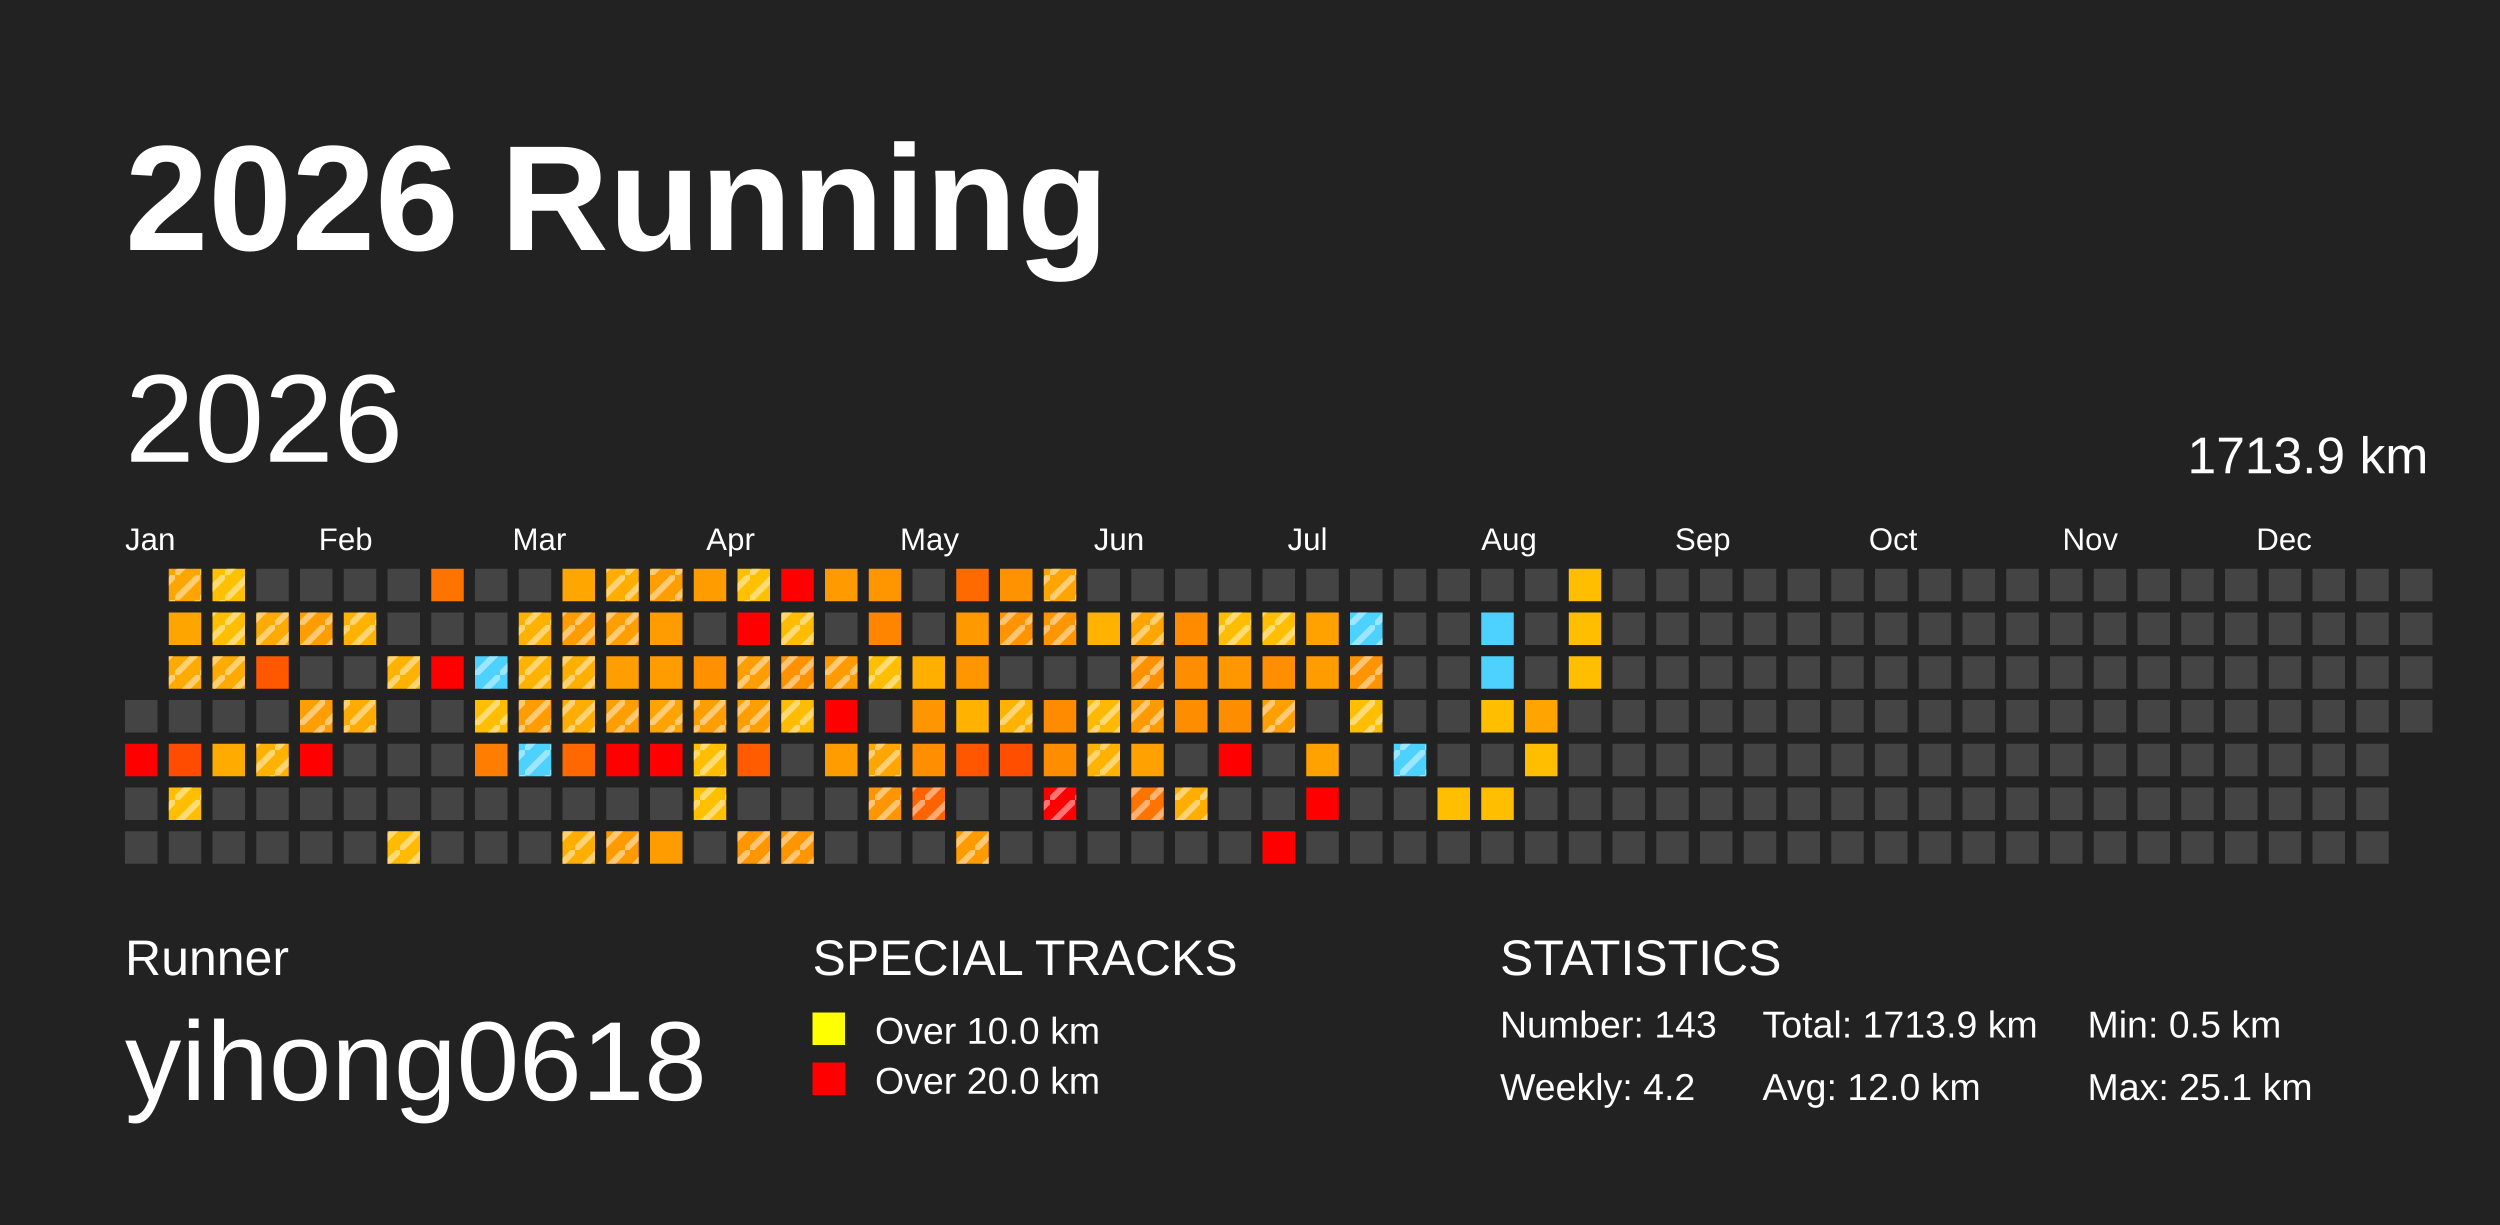
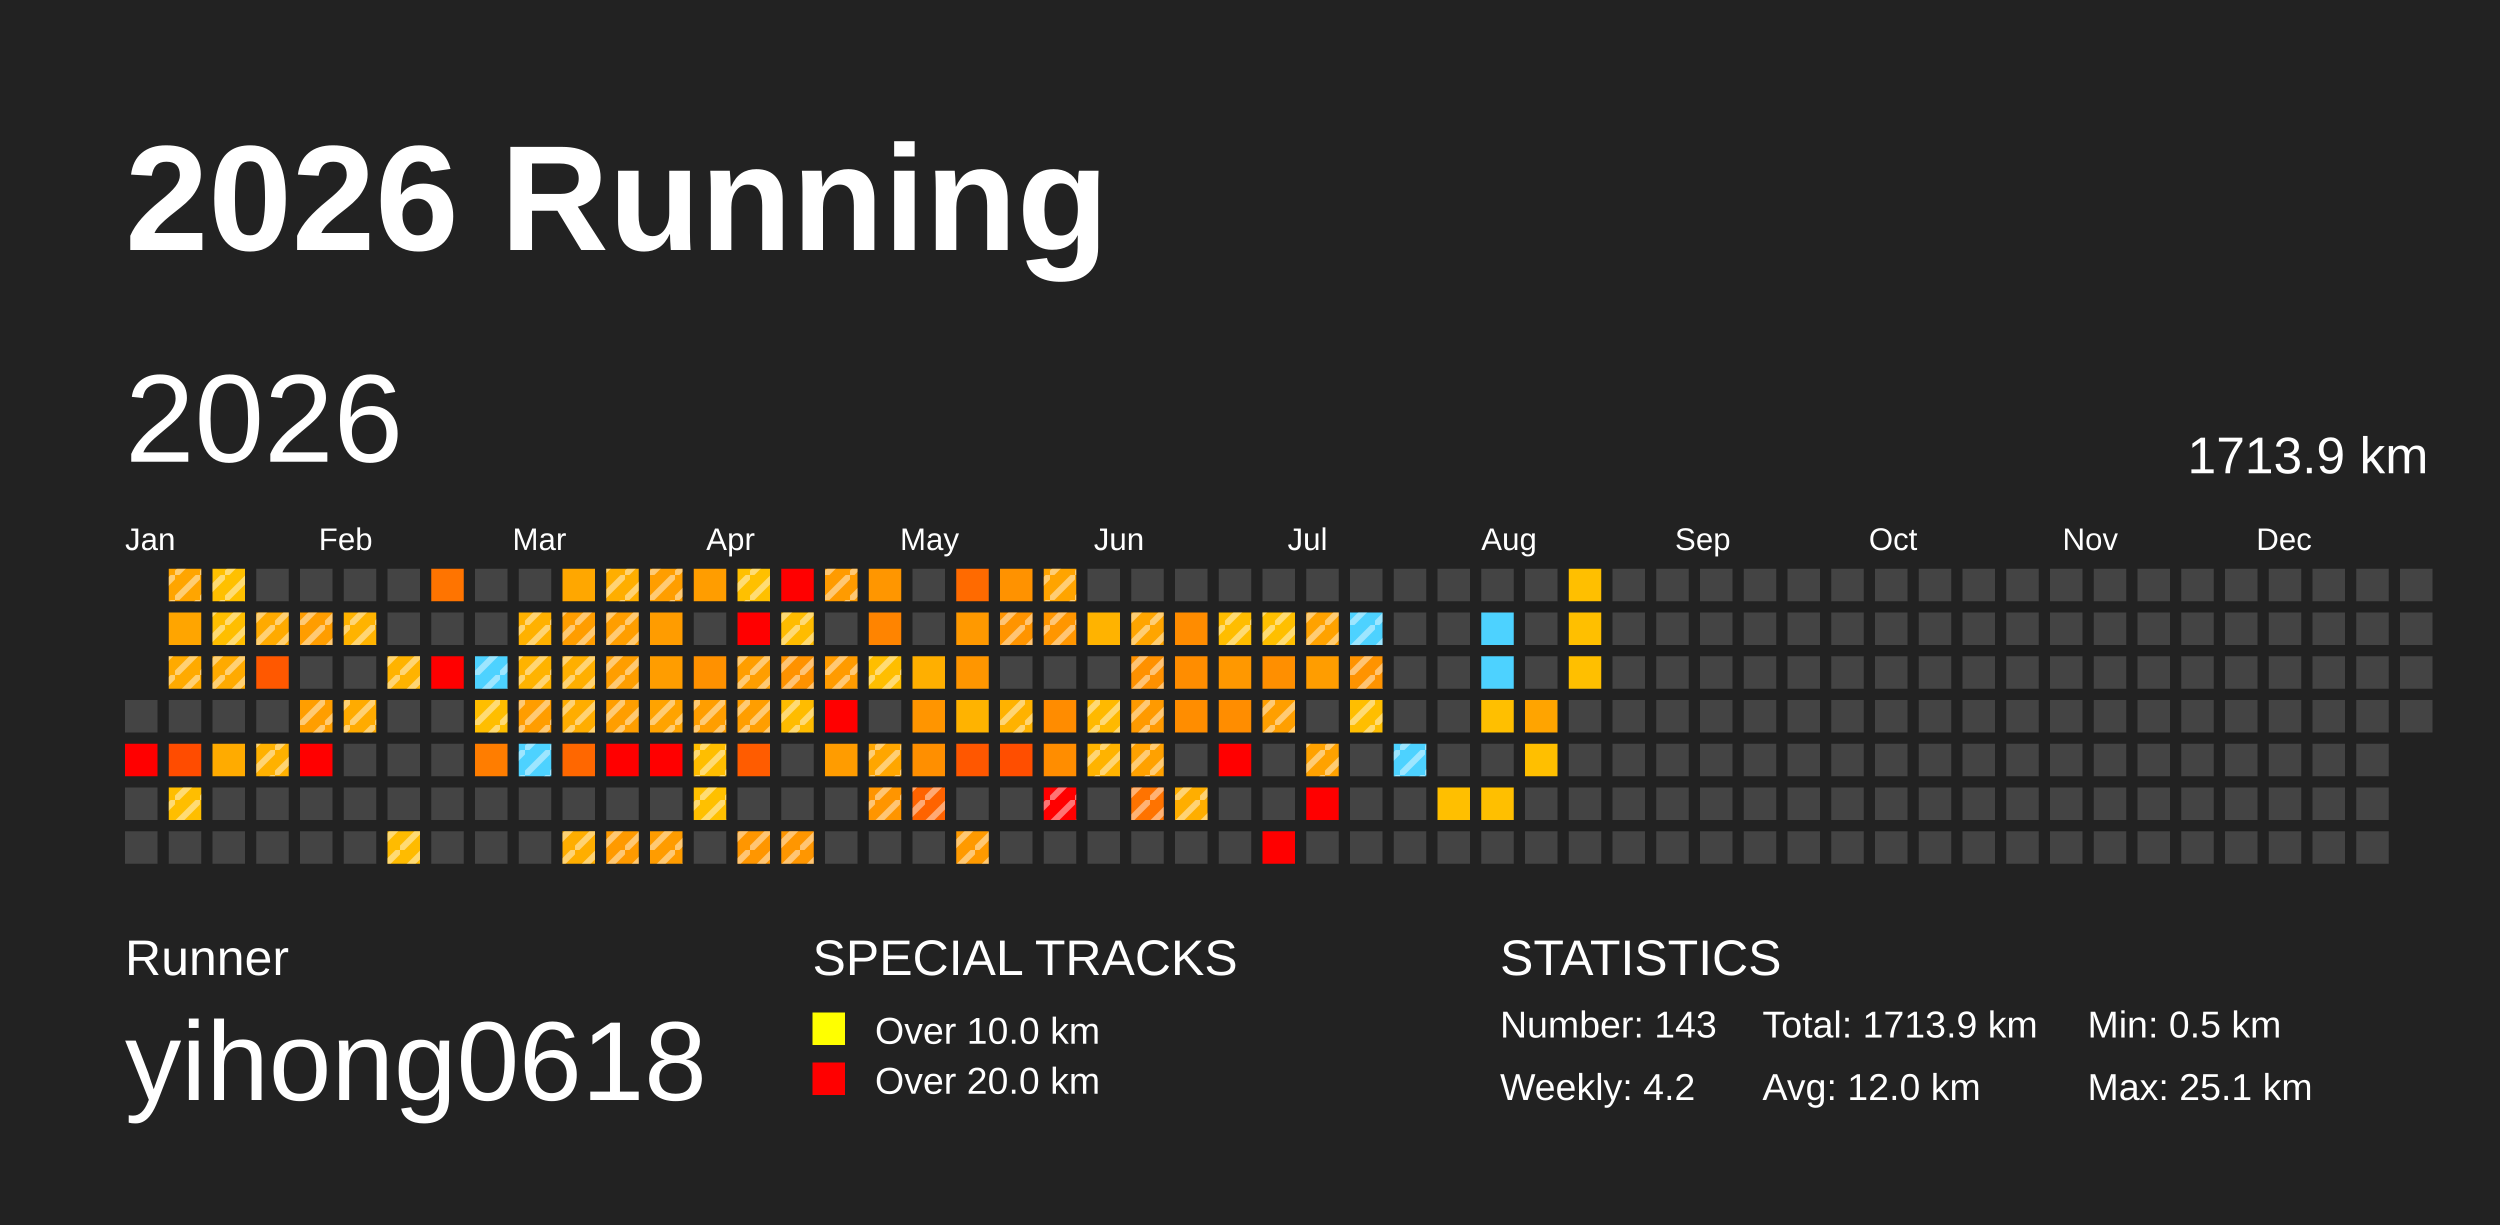
<svg xmlns="http://www.w3.org/2000/svg" baseProfile="full" height="98mm" version="1.1" viewBox="0,0,200,98" width="200mm">
  <defs>
    <pattern height="2" id="indoor-stripe" patternUnits="userSpaceOnUse" width="2">
      <line stroke="white" stroke-opacity="0.45" stroke-width="0.5" x1="0" x2="2" y1="2" y2="0" />
    </pattern>
  </defs>
  <rect fill="#222222" height="98" width="200" x="0" y="0" />
  <text fill="#FFFFFF" style="font-size:12px; font-family:Arial; font-weight:bold;" x="10" y="20">2026 Running</text>
  <text fill="#FFFFFF" style="font-size:4px; font-family:Arial" x="10" y="78">Runner</text>
  <text fill="#FFFFFF" style="font-size:9px; font-family:Arial" x="10" y="88">yihong0618</text>
  <text fill="#FFFFFF" style="font-size:4px; font-family:Arial" x="65" y="78">SPECIAL TRACKS</text>
  <rect fill="yellow" height="2.6" width="2.6" x="65" y="81" />
  <text fill="#FFFFFF" style="font-size:3px; font-family:Arial" x="70" y="83.5">Over 10.0 km</text>
  <rect fill="red" height="2.6" width="2.6" x="65" y="85" />
  <text fill="#FFFFFF" style="font-size:3px; font-family:Arial" x="70" y="87.5">Over 20.0 km</text>
  <text fill="#FFFFFF" style="font-size:4px; font-family:Arial" x="120" y="78">STATISTICS</text>
  <text fill="#FFFFFF" style="font-size:3px; font-family:Arial" x="120" y="83">Number: 143</text>
  <text fill="#FFFFFF" style="font-size:3px; font-family:Arial" x="120" y="88">Weekly: 4.2</text>
  <text fill="#FFFFFF" style="font-size:3px; font-family:Arial" x="141" y="83">Total: 1713.9 km</text>
  <text fill="#FFFFFF" style="font-size:3px; font-family:Arial" x="141" y="88">Avg: 12.0 km</text>
  <text fill="#FFFFFF" style="font-size:3px; font-family:Arial" x="167" y="83">Min: 0.5 km</text>
  <text fill="#FFFFFF" style="font-size:3px; font-family:Arial" x="167" y="88">Max: 25.1 km</text>
  <text dominant-baseline="hanging" fill="#FFFFFF" style="font-size:10.0px; font-family:Arial;" x="10" y="30">2026</text>
  <text dominant-baseline="hanging" fill="#FFFFFF" style="font-size:4.125px; font-family:Arial;" x="175" y="35">1713.9 km</text>
  <text fill="#FFFFFF" style="font-size:2.5px; font-family:Arial" x="10.0" y="44">Jan</text>
  <text fill="#FFFFFF" style="font-size:2.5px; font-family:Arial" x="25.5" y="44">Feb</text>
  <text fill="#FFFFFF" style="font-size:2.5px; font-family:Arial" x="41.0" y="44">Mar</text>
  <text fill="#FFFFFF" style="font-size:2.5px; font-family:Arial" x="56.5" y="44">Apr</text>
  <text fill="#FFFFFF" style="font-size:2.5px; font-family:Arial" x="72.0" y="44">May</text>
  <text fill="#FFFFFF" style="font-size:2.5px; font-family:Arial" x="87.5" y="44">Jun</text>
  <text fill="#FFFFFF" style="font-size:2.5px; font-family:Arial" x="103.0" y="44">Jul</text>
  <text fill="#FFFFFF" style="font-size:2.5px; font-family:Arial" x="118.5" y="44">Aug</text>
  <text fill="#FFFFFF" style="font-size:2.5px; font-family:Arial" x="134.0" y="44">Sep</text>
  <text fill="#FFFFFF" style="font-size:2.5px; font-family:Arial" x="149.5" y="44">Oct</text>
  <text fill="#FFFFFF" style="font-size:2.5px; font-family:Arial" x="165.0" y="44">Nov</text>
  <text fill="#FFFFFF" style="font-size:2.5px; font-family:Arial" x="180.5" y="44">Dec</text>
  <rect fill="#444444" height="2.6" width="2.6" x="10.0" y="56.0" />
  <rect fill="red" height="2.6" width="2.6" x="10.0" y="59.5" />
  <rect fill="#444444" height="2.6" width="2.6" x="10.0" y="63.0" />
  <rect fill="#444444" height="2.6" width="2.6" x="10.0" y="66.5" />
  <rect fill="#ffa500" height="2.6" width="2.6" x="13.5" y="45.5" />
  <rect fill="url(#indoor-stripe)" height="2.6" style="pointer-events: none;" width="2.6" x="13.5" y="45.5" />
  <rect fill="#ffa500" height="2.6" width="2.6" x="13.5" y="49.0" />
  <rect fill="#ffaa00" height="2.6" width="2.6" x="13.5" y="52.5" />
  <rect fill="url(#indoor-stripe)" height="2.6" style="pointer-events: none;" width="2.6" x="13.5" y="52.5" />
  <rect fill="#444444" height="2.6" width="2.6" x="13.5" y="56.0" />
  <rect fill="#ff4c00" height="2.6" width="2.6" x="13.5" y="59.5" />
  <rect fill="#ffbe00" height="2.6" width="2.6" x="13.5" y="63.0" />
  <rect fill="url(#indoor-stripe)" height="2.6" style="pointer-events: none;" width="2.6" x="13.5" y="63.0" />
  <rect fill="#444444" height="2.6" width="2.6" x="13.5" y="66.5" />
  <rect fill="#ffc000" height="2.6" width="2.6" x="17.0" y="45.5" />
  <rect fill="url(#indoor-stripe)" height="2.6" style="pointer-events: none;" width="2.6" x="17.0" y="45.5" />
  <rect fill="#ffbe00" height="2.6" width="2.6" x="17.0" y="49.0" />
  <rect fill="url(#indoor-stripe)" height="2.6" style="pointer-events: none;" width="2.6" x="17.0" y="49.0" />
  <rect fill="#ffaa00" height="2.6" width="2.6" x="17.0" y="52.5" />
  <rect fill="url(#indoor-stripe)" height="2.6" style="pointer-events: none;" width="2.6" x="17.0" y="52.5" />
  <rect fill="#444444" height="2.6" width="2.6" x="17.0" y="56.0" />
  <rect fill="#ffab00" height="2.6" width="2.6" x="17.0" y="59.5" />
  <rect fill="#444444" height="2.6" width="2.6" x="17.0" y="63.0" />
  <rect fill="#444444" height="2.6" width="2.6" x="17.0" y="66.5" />
  <rect fill="#444444" height="2.6" width="2.6" x="20.5" y="45.5" />
  <rect fill="#ffaa00" height="2.6" width="2.6" x="20.5" y="49.0" />
  <rect fill="url(#indoor-stripe)" height="2.6" style="pointer-events: none;" width="2.6" x="20.5" y="49.0" />
  <rect fill="#ff5800" height="2.6" width="2.6" x="20.5" y="52.5" />
  <rect fill="#444444" height="2.6" width="2.6" x="20.5" y="56.0" />
  <rect fill="#ffb100" height="2.6" width="2.6" x="20.5" y="59.5" />
  <rect fill="url(#indoor-stripe)" height="2.6" style="pointer-events: none;" width="2.6" x="20.5" y="59.5" />
  <rect fill="#444444" height="2.6" width="2.6" x="20.5" y="63.0" />
  <rect fill="#444444" height="2.6" width="2.6" x="20.5" y="66.5" />
  <rect fill="#444444" height="2.6" width="2.6" x="24.0" y="45.5" />
  <rect fill="#ff9d00" height="2.6" width="2.6" x="24.0" y="49.0" />
  <rect fill="url(#indoor-stripe)" height="2.6" style="pointer-events: none;" width="2.6" x="24.0" y="49.0" />
  <rect fill="#444444" height="2.6" width="2.6" x="24.0" y="52.5" />
  <rect fill="#ff9e00" height="2.6" width="2.6" x="24.0" y="56.0" />
  <rect fill="url(#indoor-stripe)" height="2.6" style="pointer-events: none;" width="2.6" x="24.0" y="56.0" />
  <rect fill="red" height="2.6" width="2.6" x="24.0" y="59.5" />
  <rect fill="#444444" height="2.6" width="2.6" x="24.0" y="63.0" />
  <rect fill="#444444" height="2.6" width="2.6" x="24.0" y="66.5" />
  <rect fill="#444444" height="2.6" width="2.6" x="27.5" y="45.5" />
  <rect fill="#ffb300" height="2.6" width="2.6" x="27.5" y="49.0" />
  <rect fill="url(#indoor-stripe)" height="2.6" style="pointer-events: none;" width="2.6" x="27.5" y="49.0" />
  <rect fill="#444444" height="2.6" width="2.6" x="27.5" y="52.5" />
  <rect fill="#ffab00" height="2.6" width="2.6" x="27.5" y="56.0" />
  <rect fill="url(#indoor-stripe)" height="2.6" style="pointer-events: none;" width="2.6" x="27.5" y="56.0" />
  <rect fill="#444444" height="2.6" width="2.6" x="27.5" y="59.5" />
  <rect fill="#444444" height="2.6" width="2.6" x="27.5" y="63.0" />
  <rect fill="#444444" height="2.6" width="2.6" x="27.5" y="66.5" />
  <rect fill="#444444" height="2.6" width="2.6" x="31.0" y="45.5" />
  <rect fill="#444444" height="2.6" width="2.6" x="31.0" y="49.0" />
  <rect fill="#ffb300" height="2.6" width="2.6" x="31.0" y="52.5" />
  <rect fill="url(#indoor-stripe)" height="2.6" style="pointer-events: none;" width="2.6" x="31.0" y="52.5" />
  <rect fill="#444444" height="2.6" width="2.6" x="31.0" y="56.0" />
  <rect fill="#444444" height="2.6" width="2.6" x="31.0" y="59.5" />
  <rect fill="#444444" height="2.6" width="2.6" x="31.0" y="63.0" />
  <rect fill="#ffbb00" height="2.6" width="2.6" x="31.0" y="66.5" />
  <rect fill="url(#indoor-stripe)" height="2.6" style="pointer-events: none;" width="2.6" x="31.0" y="66.5" />
  <rect fill="#ff7400" height="2.6" width="2.6" x="34.5" y="45.5" />
  <rect fill="#444444" height="2.6" width="2.6" x="34.5" y="49.0" />
  <rect fill="red" height="2.6" width="2.6" x="34.5" y="52.5" />
  <rect fill="#444444" height="2.6" width="2.6" x="34.5" y="56.0" />
  <rect fill="#444444" height="2.6" width="2.6" x="34.5" y="59.5" />
  <rect fill="#444444" height="2.6" width="2.6" x="34.5" y="63.0" />
  <rect fill="#444444" height="2.6" width="2.6" x="34.5" y="66.5" />
  <rect fill="#444444" height="2.6" width="2.6" x="38.0" y="45.5" />
  <rect fill="#444444" height="2.6" width="2.6" x="38.0" y="49.0" />
  <rect fill="#4dd2ff" height="2.6" width="2.6" x="38.0" y="52.5" />
  <rect fill="url(#indoor-stripe)" height="2.6" style="pointer-events: none;" width="2.6" x="38.0" y="52.5" />
  <rect fill="#ffbe00" height="2.6" width="2.6" x="38.0" y="56.0" />
  <rect fill="url(#indoor-stripe)" height="2.6" style="pointer-events: none;" width="2.6" x="38.0" y="56.0" />
  <rect fill="#ff7d00" height="2.6" width="2.6" x="38.0" y="59.5" />
  <rect fill="#444444" height="2.6" width="2.6" x="38.0" y="63.0" />
  <rect fill="#444444" height="2.6" width="2.6" x="38.0" y="66.5" />
  <rect fill="#444444" height="2.6" width="2.6" x="41.5" y="45.5" />
  <rect fill="#ffb100" height="2.6" width="2.6" x="41.5" y="49.0" />
  <rect fill="url(#indoor-stripe)" height="2.6" style="pointer-events: none;" width="2.6" x="41.5" y="49.0" />
  <rect fill="#ffb300" height="2.6" width="2.6" x="41.5" y="52.5" />
  <rect fill="url(#indoor-stripe)" height="2.6" style="pointer-events: none;" width="2.6" x="41.5" y="52.5" />
  <rect fill="#ff9d00" height="2.6" width="2.6" x="41.5" y="56.0" />
  <rect fill="url(#indoor-stripe)" height="2.6" style="pointer-events: none;" width="2.6" x="41.5" y="56.0" />
  <rect fill="#4dd2ff" height="2.6" width="2.6" x="41.5" y="59.5" />
  <rect fill="url(#indoor-stripe)" height="2.6" style="pointer-events: none;" width="2.6" x="41.5" y="59.5" />
  <rect fill="#444444" height="2.6" width="2.6" x="41.5" y="63.0" />
  <rect fill="#444444" height="2.6" width="2.6" x="41.5" y="66.5" />
  <rect fill="#ffa700" height="2.6" width="2.6" x="45.0" y="45.5" />
  <rect fill="#ff9d00" height="2.6" width="2.6" x="45.0" y="49.0" />
  <rect fill="url(#indoor-stripe)" height="2.6" style="pointer-events: none;" width="2.6" x="45.0" y="49.0" />
  <rect fill="#ffaf00" height="2.6" width="2.6" x="45.0" y="52.5" />
  <rect fill="url(#indoor-stripe)" height="2.6" style="pointer-events: none;" width="2.6" x="45.0" y="52.5" />
  <rect fill="#ffad00" height="2.6" width="2.6" x="45.0" y="56.0" />
  <rect fill="url(#indoor-stripe)" height="2.6" style="pointer-events: none;" width="2.6" x="45.0" y="56.0" />
  <rect fill="#ff6700" height="2.6" width="2.6" x="45.0" y="59.5" />
  <rect fill="#444444" height="2.6" width="2.6" x="45.0" y="63.0" />
  <rect fill="#ffae00" height="2.6" width="2.6" x="45.0" y="66.5" />
  <rect fill="url(#indoor-stripe)" height="2.6" style="pointer-events: none;" width="2.6" x="45.0" y="66.5" />
  <rect fill="#ffae00" height="2.6" width="2.6" x="48.5" y="45.5" />
  <rect fill="url(#indoor-stripe)" height="2.6" style="pointer-events: none;" width="2.6" x="48.5" y="45.5" />
  <rect fill="#ff9e00" height="2.6" width="2.6" x="48.5" y="49.0" />
  <rect fill="url(#indoor-stripe)" height="2.6" style="pointer-events: none;" width="2.6" x="48.5" y="49.0" />
  <rect fill="#ff9e00" height="2.6" width="2.6" x="48.5" y="52.5" />
+   <rect fill="url(#indoor-stripe)" height="2.6" style="pointer-events: none;" width="2.6" x="48.5" y="52.5" />
  <rect fill="#ff9e00" height="2.6" width="2.6" x="48.5" y="56.0" />
  <rect fill="url(#indoor-stripe)" height="2.6" style="pointer-events: none;" width="2.6" x="48.5" y="56.0" />
  <rect fill="red" height="2.6" width="2.6" x="48.5" y="59.5" />
  <rect fill="#444444" height="2.6" width="2.6" x="48.5" y="63.0" />
  <rect fill="#ff9a00" height="2.6" width="2.6" x="48.5" y="66.5" />
  <rect fill="url(#indoor-stripe)" height="2.6" style="pointer-events: none;" width="2.6" x="48.5" y="66.5" />
  <rect fill="#ff9e00" height="2.6" width="2.6" x="52.0" y="45.5" />
  <rect fill="url(#indoor-stripe)" height="2.6" style="pointer-events: none;" width="2.6" x="52.0" y="45.5" />
  <rect fill="#ff9c00" height="2.6" width="2.6" x="52.0" y="49.0" />
  <rect fill="#ff9d00" height="2.6" width="2.6" x="52.0" y="52.5" />
  <rect fill="#ffa300" height="2.6" width="2.6" x="52.0" y="56.0" />
  <rect fill="url(#indoor-stripe)" height="2.6" style="pointer-events: none;" width="2.6" x="52.0" y="56.0" />
  <rect fill="red" height="2.6" width="2.6" x="52.0" y="59.5" />
  <rect fill="#444444" height="2.6" width="2.6" x="52.0" y="63.0" />
  <rect fill="#ff9c00" height="2.6" width="2.6" x="52.0" y="66.5" />
+   <rect fill="url(#indoor-stripe)" height="2.6" style="pointer-events: none;" width="2.6" x="52.0" y="66.5" />
  <rect fill="#ff9d00" height="2.6" width="2.6" x="55.5" y="45.5" />
  <rect fill="#444444" height="2.6" width="2.6" x="55.5" y="49.0" />
  <rect fill="#ff9100" height="2.6" width="2.6" x="55.5" y="52.5" />
  <rect fill="#ff9e00" height="2.6" width="2.6" x="55.5" y="56.0" />
  <rect fill="url(#indoor-stripe)" height="2.6" style="pointer-events: none;" width="2.6" x="55.5" y="56.0" />
  <rect fill="#ffbe00" height="2.6" width="2.6" x="55.5" y="59.5" />
  <rect fill="url(#indoor-stripe)" height="2.6" style="pointer-events: none;" width="2.6" x="55.5" y="59.5" />
  <rect fill="#ffc000" height="2.6" width="2.6" x="55.5" y="63.0" />
  <rect fill="url(#indoor-stripe)" height="2.6" style="pointer-events: none;" width="2.6" x="55.5" y="63.0" />
  <rect fill="#444444" height="2.6" width="2.6" x="55.5" y="66.5" />
  <rect fill="#ffc000" height="2.6" width="2.6" x="59.0" y="45.5" />
  <rect fill="url(#indoor-stripe)" height="2.6" style="pointer-events: none;" width="2.6" x="59.0" y="45.5" />
  <rect fill="red" height="2.6" width="2.6" x="59.0" y="49.0" />
  <rect fill="#ff9e00" height="2.6" width="2.6" x="59.0" y="52.5" />
  <rect fill="url(#indoor-stripe)" height="2.6" style="pointer-events: none;" width="2.6" x="59.0" y="52.5" />
  <rect fill="#ff9e00" height="2.6" width="2.6" x="59.0" y="56.0" />
  <rect fill="url(#indoor-stripe)" height="2.6" style="pointer-events: none;" width="2.6" x="59.0" y="56.0" />
  <rect fill="#ff5c00" height="2.6" width="2.6" x="59.0" y="59.5" />
  <rect fill="#444444" height="2.6" width="2.6" x="59.0" y="63.0" />
  <rect fill="#ff9600" height="2.6" width="2.6" x="59.0" y="66.5" />
  <rect fill="url(#indoor-stripe)" height="2.6" style="pointer-events: none;" width="2.6" x="59.0" y="66.5" />
  <rect fill="red" height="2.6" width="2.6" x="62.5" y="45.5" />
  <rect fill="#ffbc00" height="2.6" width="2.6" x="62.5" y="49.0" />
  <rect fill="url(#indoor-stripe)" height="2.6" style="pointer-events: none;" width="2.6" x="62.5" y="49.0" />
  <rect fill="#ff9200" height="2.6" width="2.6" x="62.5" y="52.5" />
  <rect fill="url(#indoor-stripe)" height="2.6" style="pointer-events: none;" width="2.6" x="62.5" y="52.5" />
  <rect fill="#ffbc00" height="2.6" width="2.6" x="62.5" y="56.0" />
  <rect fill="url(#indoor-stripe)" height="2.6" style="pointer-events: none;" width="2.6" x="62.5" y="56.0" />
  <rect fill="#444444" height="2.6" width="2.6" x="62.5" y="59.5" />
  <rect fill="#444444" height="2.6" width="2.6" x="62.5" y="63.0" />
  <rect fill="#ff9600" height="2.6" width="2.6" x="62.5" y="66.5" />
  <rect fill="url(#indoor-stripe)" height="2.6" style="pointer-events: none;" width="2.6" x="62.5" y="66.5" />
  <rect fill="#ff9b00" height="2.6" width="2.6" x="66.0" y="45.5" />
+   <rect fill="url(#indoor-stripe)" height="2.6" style="pointer-events: none;" width="2.6" x="66.0" y="45.5" />
  <rect fill="#444444" height="2.6" width="2.6" x="66.0" y="49.0" />
  <rect fill="#ff9b00" height="2.6" width="2.6" x="66.0" y="52.5" />
  <rect fill="url(#indoor-stripe)" height="2.6" style="pointer-events: none;" width="2.6" x="66.0" y="52.5" />
  <rect fill="red" height="2.6" width="2.6" x="66.0" y="56.0" />
  <rect fill="#ff9c00" height="2.6" width="2.6" x="66.0" y="59.5" />
  <rect fill="#444444" height="2.6" width="2.6" x="66.0" y="63.0" />
  <rect fill="#444444" height="2.6" width="2.6" x="66.0" y="66.5" />
  <rect fill="#ff9600" height="2.6" width="2.6" x="69.5" y="45.5" />
  <rect fill="#ff8400" height="2.6" width="2.6" x="69.5" y="49.0" />
  <rect fill="#ffbe00" height="2.6" width="2.6" x="69.5" y="52.5" />
  <rect fill="url(#indoor-stripe)" height="2.6" style="pointer-events: none;" width="2.6" x="69.5" y="52.5" />
  <rect fill="#444444" height="2.6" width="2.6" x="69.5" y="56.0" />
  <rect fill="#ffa600" height="2.6" width="2.6" x="69.5" y="59.5" />
  <rect fill="url(#indoor-stripe)" height="2.6" style="pointer-events: none;" width="2.6" x="69.5" y="59.5" />
  <rect fill="#ff9500" height="2.6" width="2.6" x="69.5" y="63.0" />
  <rect fill="url(#indoor-stripe)" height="2.6" style="pointer-events: none;" width="2.6" x="69.5" y="63.0" />
  <rect fill="#444444" height="2.6" width="2.6" x="69.5" y="66.5" />
  <rect fill="#444444" height="2.6" width="2.6" x="73.0" y="45.5" />
  <rect fill="#444444" height="2.6" width="2.6" x="73.0" y="49.0" />
  <rect fill="#ffaf00" height="2.6" width="2.6" x="73.0" y="52.5" />
  <rect fill="#ff9500" height="2.6" width="2.6" x="73.0" y="56.0" />
  <rect fill="#ff8f00" height="2.6" width="2.6" x="73.0" y="59.5" />
  <rect fill="#ff6300" height="2.6" width="2.6" x="73.0" y="63.0" />
  <rect fill="url(#indoor-stripe)" height="2.6" style="pointer-events: none;" width="2.6" x="73.0" y="63.0" />
  <rect fill="#444444" height="2.6" width="2.6" x="73.0" y="66.5" />
  <rect fill="#ff6a00" height="2.6" width="2.6" x="76.5" y="45.5" />
  <rect fill="#ff9900" height="2.6" width="2.6" x="76.5" y="49.0" />
  <rect fill="#ff9600" height="2.6" width="2.6" x="76.5" y="52.5" />
  <rect fill="#ffb300" height="2.6" width="2.6" x="76.5" y="56.0" />
  <rect fill="#ff5700" height="2.6" width="2.6" x="76.5" y="59.5" />
  <rect fill="#444444" height="2.6" width="2.6" x="76.5" y="63.0" />
  <rect fill="#ff9a00" height="2.6" width="2.6" x="76.5" y="66.5" />
  <rect fill="url(#indoor-stripe)" height="2.6" style="pointer-events: none;" width="2.6" x="76.5" y="66.5" />
  <rect fill="#ff9200" height="2.6" width="2.6" x="80.0" y="45.5" />
  <rect fill="#ff9400" height="2.6" width="2.6" x="80.0" y="49.0" />
  <rect fill="url(#indoor-stripe)" height="2.6" style="pointer-events: none;" width="2.6" x="80.0" y="49.0" />
  <rect fill="#444444" height="2.6" width="2.6" x="80.0" y="52.5" />
  <rect fill="#ffb200" height="2.6" width="2.6" x="80.0" y="56.0" />
  <rect fill="url(#indoor-stripe)" height="2.6" style="pointer-events: none;" width="2.6" x="80.0" y="56.0" />
  <rect fill="#ff4e00" height="2.6" width="2.6" x="80.0" y="59.5" />
  <rect fill="#444444" height="2.6" width="2.6" x="80.0" y="63.0" />
  <rect fill="#444444" height="2.6" width="2.6" x="80.0" y="66.5" />
  <rect fill="#ffa400" height="2.6" width="2.6" x="83.5" y="45.5" />
  <rect fill="url(#indoor-stripe)" height="2.6" style="pointer-events: none;" width="2.6" x="83.5" y="45.5" />
  <rect fill="#ff9600" height="2.6" width="2.6" x="83.5" y="49.0" />
  <rect fill="url(#indoor-stripe)" height="2.6" style="pointer-events: none;" width="2.6" x="83.5" y="49.0" />
  <rect fill="#444444" height="2.6" width="2.6" x="83.5" y="52.5" />
  <rect fill="#ff8c00" height="2.6" width="2.6" x="83.5" y="56.0" />
  <rect fill="#ff8d00" height="2.6" width="2.6" x="83.5" y="59.5" />
  <rect fill="red" height="2.6" width="2.6" x="83.5" y="63.0" />
  <rect fill="url(#indoor-stripe)" height="2.6" style="pointer-events: none;" width="2.6" x="83.5" y="63.0" />
  <rect fill="#444444" height="2.6" width="2.6" x="83.5" y="66.5" />
  <rect fill="#444444" height="2.6" width="2.6" x="87.0" y="45.5" />
  <rect fill="#ffb300" height="2.6" width="2.6" x="87.0" y="49.0" />
  <rect fill="#444444" height="2.6" width="2.6" x="87.0" y="52.5" />
  <rect fill="#ffb900" height="2.6" width="2.6" x="87.0" y="56.0" />
  <rect fill="url(#indoor-stripe)" height="2.6" style="pointer-events: none;" width="2.6" x="87.0" y="56.0" />
  <rect fill="#ffb300" height="2.6" width="2.6" x="87.0" y="59.5" />
  <rect fill="url(#indoor-stripe)" height="2.6" style="pointer-events: none;" width="2.6" x="87.0" y="59.5" />
  <rect fill="#444444" height="2.6" width="2.6" x="87.0" y="63.0" />
  <rect fill="#444444" height="2.6" width="2.6" x="87.0" y="66.5" />
  <rect fill="#444444" height="2.6" width="2.6" x="90.5" y="45.5" />
  <rect fill="#ffa500" height="2.6" width="2.6" x="90.5" y="49.0" />
  <rect fill="url(#indoor-stripe)" height="2.6" style="pointer-events: none;" width="2.6" x="90.5" y="49.0" />
  <rect fill="#ff9100" height="2.6" width="2.6" x="90.5" y="52.5" />
  <rect fill="url(#indoor-stripe)" height="2.6" style="pointer-events: none;" width="2.6" x="90.5" y="52.5" />
  <rect fill="#ff9a00" height="2.6" width="2.6" x="90.5" y="56.0" />
  <rect fill="url(#indoor-stripe)" height="2.6" style="pointer-events: none;" width="2.6" x="90.5" y="56.0" />
  <rect fill="#ffa100" height="2.6" width="2.6" x="90.5" y="59.5" />
+   <rect fill="url(#indoor-stripe)" height="2.6" style="pointer-events: none;" width="2.6" x="90.5" y="59.5" />
  <rect fill="#ff7300" height="2.6" width="2.6" x="90.5" y="63.0" />
  <rect fill="url(#indoor-stripe)" height="2.6" style="pointer-events: none;" width="2.6" x="90.5" y="63.0" />
  <rect fill="#444444" height="2.6" width="2.6" x="90.5" y="66.5" />
  <rect fill="#444444" height="2.6" width="2.6" x="94.0" y="45.5" />
  <rect fill="#ff8c00" height="2.6" width="2.6" x="94.0" y="49.0" />
  <rect fill="#ff8d00" height="2.6" width="2.6" x="94.0" y="52.5" />
  <rect fill="#ff8d00" height="2.6" width="2.6" x="94.0" y="56.0" />
  <rect fill="#444444" height="2.6" width="2.6" x="94.0" y="59.5" />
  <rect fill="#ffae00" height="2.6" width="2.6" x="94.0" y="63.0" />
  <rect fill="url(#indoor-stripe)" height="2.6" style="pointer-events: none;" width="2.6" x="94.0" y="63.0" />
  <rect fill="#444444" height="2.6" width="2.6" x="94.0" y="66.5" />
  <rect fill="#444444" height="2.6" width="2.6" x="97.5" y="45.5" />
  <rect fill="#ffbd00" height="2.6" width="2.6" x="97.5" y="49.0" />
  <rect fill="url(#indoor-stripe)" height="2.6" style="pointer-events: none;" width="2.6" x="97.5" y="49.0" />
  <rect fill="#ff9800" height="2.6" width="2.6" x="97.5" y="52.5" />
  <rect fill="#ff8d00" height="2.6" width="2.6" x="97.5" y="56.0" />
  <rect fill="red" height="2.6" width="2.6" x="97.5" y="59.5" />
  <rect fill="#444444" height="2.6" width="2.6" x="97.5" y="63.0" />
  <rect fill="#444444" height="2.6" width="2.6" x="97.5" y="66.5" />
  <rect fill="#444444" height="2.6" width="2.6" x="101.0" y="45.5" />
  <rect fill="#ffbf00" height="2.6" width="2.6" x="101.0" y="49.0" />
  <rect fill="url(#indoor-stripe)" height="2.6" style="pointer-events: none;" width="2.6" x="101.0" y="49.0" />
  <rect fill="#ff8f00" height="2.6" width="2.6" x="101.0" y="52.5" />
  <rect fill="#ff9f00" height="2.6" width="2.6" x="101.0" y="56.0" />
  <rect fill="url(#indoor-stripe)" height="2.6" style="pointer-events: none;" width="2.6" x="101.0" y="56.0" />
  <rect fill="#444444" height="2.6" width="2.6" x="101.0" y="59.5" />
  <rect fill="#444444" height="2.6" width="2.6" x="101.0" y="63.0" />
  <rect fill="red" height="2.6" width="2.6" x="101.0" y="66.5" />
  <rect fill="#444444" height="2.6" width="2.6" x="104.5" y="45.5" />
  <rect fill="#ffa200" height="2.6" width="2.6" x="104.5" y="49.0" />
+   <rect fill="url(#indoor-stripe)" height="2.6" style="pointer-events: none;" width="2.6" x="104.5" y="49.0" />
  <rect fill="#ff9d00" height="2.6" width="2.6" x="104.5" y="52.5" />
  <rect fill="#444444" height="2.6" width="2.6" x="104.5" y="56.0" />
  <rect fill="#ffa200" height="2.6" width="2.6" x="104.5" y="59.5" />
+   <rect fill="url(#indoor-stripe)" height="2.6" style="pointer-events: none;" width="2.6" x="104.5" y="59.5" />
  <rect fill="red" height="2.6" width="2.6" x="104.5" y="63.0" />
  <rect fill="#444444" height="2.6" width="2.6" x="104.5" y="66.5" />
  <rect fill="#444444" height="2.6" width="2.6" x="108.0" y="45.5" />
  <rect fill="#4dd2ff" height="2.6" width="2.6" x="108.0" y="49.0" />
  <rect fill="url(#indoor-stripe)" height="2.6" style="pointer-events: none;" width="2.6" x="108.0" y="49.0" />
  <rect fill="#ff9300" height="2.6" width="2.6" x="108.0" y="52.5" />
  <rect fill="url(#indoor-stripe)" height="2.6" style="pointer-events: none;" width="2.6" x="108.0" y="52.5" />
  <rect fill="#ffbe00" height="2.6" width="2.6" x="108.0" y="56.0" />
  <rect fill="url(#indoor-stripe)" height="2.6" style="pointer-events: none;" width="2.6" x="108.0" y="56.0" />
  <rect fill="#444444" height="2.6" width="2.6" x="108.0" y="59.5" />
  <rect fill="#444444" height="2.6" width="2.6" x="108.0" y="63.0" />
  <rect fill="#444444" height="2.6" width="2.6" x="108.0" y="66.5" />
  <rect fill="#444444" height="2.6" width="2.6" x="111.5" y="45.5" />
  <rect fill="#444444" height="2.6" width="2.6" x="111.5" y="49.0" />
  <rect fill="#444444" height="2.6" width="2.6" x="111.5" y="52.5" />
  <rect fill="#444444" height="2.6" width="2.6" x="111.5" y="56.0" />
  <rect fill="#4dd2ff" height="2.6" width="2.6" x="111.5" y="59.5" />
  <rect fill="url(#indoor-stripe)" height="2.6" style="pointer-events: none;" width="2.6" x="111.5" y="59.5" />
  <rect fill="#444444" height="2.6" width="2.6" x="111.5" y="63.0" />
  <rect fill="#444444" height="2.6" width="2.6" x="111.5" y="66.5" />
  <rect fill="#444444" height="2.6" width="2.6" x="115.0" y="45.5" />
  <rect fill="#444444" height="2.6" width="2.6" x="115.0" y="49.0" />
  <rect fill="#444444" height="2.6" width="2.6" x="115.0" y="52.5" />
  <rect fill="#444444" height="2.6" width="2.6" x="115.0" y="56.0" />
  <rect fill="#444444" height="2.6" width="2.6" x="115.0" y="59.5" />
  <rect fill="#ffbf00" height="2.6" width="2.6" x="115.0" y="63.0" />
  <rect fill="#444444" height="2.6" width="2.6" x="115.0" y="66.5" />
  <rect fill="#444444" height="2.6" width="2.6" x="118.5" y="45.5" />
  <rect fill="#4dd2ff" height="2.6" width="2.6" x="118.5" y="49.0" />
  <rect fill="#4dd2ff" height="2.6" width="2.6" x="118.5" y="52.5" />
  <rect fill="#ffbf00" height="2.6" width="2.6" x="118.5" y="56.0" />
  <rect fill="#444444" height="2.6" width="2.6" x="118.5" y="59.5" />
  <rect fill="#ffbf00" height="2.6" width="2.6" x="118.5" y="63.0" />
  <rect fill="#444444" height="2.6" width="2.6" x="118.5" y="66.5" />
  <rect fill="#444444" height="2.6" width="2.6" x="122.0" y="45.5" />
  <rect fill="#444444" height="2.6" width="2.6" x="122.0" y="49.0" />
  <rect fill="#444444" height="2.6" width="2.6" x="122.0" y="52.5" />
  <rect fill="#ffa400" height="2.6" width="2.6" x="122.0" y="56.0" />
  <rect fill="#ffbf00" height="2.6" width="2.6" x="122.0" y="59.5" />
  <rect fill="#444444" height="2.6" width="2.6" x="122.0" y="63.0" />
  <rect fill="#444444" height="2.6" width="2.6" x="122.0" y="66.5" />
  <rect fill="#ffbf00" height="2.6" width="2.6" x="125.5" y="45.5" />
  <rect fill="#ffbf00" height="2.6" width="2.6" x="125.5" y="49.0" />
  <rect fill="#ffbf00" height="2.6" width="2.6" x="125.5" y="52.5" />
  <rect fill="#444444" height="2.6" width="2.6" x="125.5" y="56.0" />
  <rect fill="#444444" height="2.6" width="2.6" x="125.5" y="59.5" />
  <rect fill="#444444" height="2.6" width="2.6" x="125.5" y="63.0" />
  <rect fill="#444444" height="2.6" width="2.6" x="125.5" y="66.5" />
  <rect fill="#444444" height="2.6" width="2.6" x="129.0" y="45.5" />
  <rect fill="#444444" height="2.6" width="2.6" x="129.0" y="49.0" />
  <rect fill="#444444" height="2.6" width="2.6" x="129.0" y="52.5" />
  <rect fill="#444444" height="2.6" width="2.6" x="129.0" y="56.0" />
  <rect fill="#444444" height="2.6" width="2.6" x="129.0" y="59.5" />
  <rect fill="#444444" height="2.6" width="2.6" x="129.0" y="63.0" />
  <rect fill="#444444" height="2.6" width="2.6" x="129.0" y="66.5" />
  <rect fill="#444444" height="2.6" width="2.6" x="132.5" y="45.5" />
  <rect fill="#444444" height="2.6" width="2.6" x="132.5" y="49.0" />
  <rect fill="#444444" height="2.6" width="2.6" x="132.5" y="52.5" />
  <rect fill="#444444" height="2.6" width="2.6" x="132.5" y="56.0" />
  <rect fill="#444444" height="2.6" width="2.6" x="132.5" y="59.5" />
  <rect fill="#444444" height="2.6" width="2.6" x="132.5" y="63.0" />
  <rect fill="#444444" height="2.6" width="2.6" x="132.5" y="66.5" />
  <rect fill="#444444" height="2.6" width="2.6" x="136.0" y="45.5" />
  <rect fill="#444444" height="2.6" width="2.6" x="136.0" y="49.0" />
  <rect fill="#444444" height="2.6" width="2.6" x="136.0" y="52.5" />
  <rect fill="#444444" height="2.6" width="2.6" x="136.0" y="56.0" />
  <rect fill="#444444" height="2.6" width="2.6" x="136.0" y="59.5" />
  <rect fill="#444444" height="2.6" width="2.6" x="136.0" y="63.0" />
  <rect fill="#444444" height="2.6" width="2.6" x="136.0" y="66.5" />
  <rect fill="#444444" height="2.6" width="2.6" x="139.5" y="45.5" />
  <rect fill="#444444" height="2.6" width="2.6" x="139.5" y="49.0" />
  <rect fill="#444444" height="2.6" width="2.6" x="139.5" y="52.5" />
  <rect fill="#444444" height="2.6" width="2.6" x="139.5" y="56.0" />
  <rect fill="#444444" height="2.6" width="2.6" x="139.5" y="59.5" />
  <rect fill="#444444" height="2.6" width="2.6" x="139.5" y="63.0" />
  <rect fill="#444444" height="2.6" width="2.6" x="139.5" y="66.5" />
  <rect fill="#444444" height="2.6" width="2.6" x="143.0" y="45.5" />
  <rect fill="#444444" height="2.6" width="2.6" x="143.0" y="49.0" />
  <rect fill="#444444" height="2.6" width="2.6" x="143.0" y="52.5" />
  <rect fill="#444444" height="2.6" width="2.6" x="143.0" y="56.0" />
  <rect fill="#444444" height="2.6" width="2.6" x="143.0" y="59.5" />
  <rect fill="#444444" height="2.6" width="2.6" x="143.0" y="63.0" />
  <rect fill="#444444" height="2.6" width="2.6" x="143.0" y="66.5" />
  <rect fill="#444444" height="2.6" width="2.6" x="146.5" y="45.5" />
  <rect fill="#444444" height="2.6" width="2.6" x="146.5" y="49.0" />
  <rect fill="#444444" height="2.6" width="2.6" x="146.5" y="52.5" />
  <rect fill="#444444" height="2.6" width="2.6" x="146.5" y="56.0" />
  <rect fill="#444444" height="2.6" width="2.6" x="146.5" y="59.5" />
  <rect fill="#444444" height="2.6" width="2.6" x="146.5" y="63.0" />
  <rect fill="#444444" height="2.6" width="2.6" x="146.5" y="66.5" />
  <rect fill="#444444" height="2.6" width="2.6" x="150.0" y="45.5" />
  <rect fill="#444444" height="2.6" width="2.6" x="150.0" y="49.0" />
  <rect fill="#444444" height="2.6" width="2.6" x="150.0" y="52.5" />
  <rect fill="#444444" height="2.6" width="2.6" x="150.0" y="56.0" />
  <rect fill="#444444" height="2.6" width="2.6" x="150.0" y="59.5" />
  <rect fill="#444444" height="2.6" width="2.6" x="150.0" y="63.0" />
  <rect fill="#444444" height="2.6" width="2.6" x="150.0" y="66.5" />
  <rect fill="#444444" height="2.6" width="2.6" x="153.5" y="45.5" />
  <rect fill="#444444" height="2.6" width="2.6" x="153.5" y="49.0" />
  <rect fill="#444444" height="2.6" width="2.6" x="153.5" y="52.5" />
  <rect fill="#444444" height="2.6" width="2.6" x="153.5" y="56.0" />
  <rect fill="#444444" height="2.6" width="2.6" x="153.5" y="59.5" />
  <rect fill="#444444" height="2.6" width="2.6" x="153.5" y="63.0" />
  <rect fill="#444444" height="2.6" width="2.6" x="153.5" y="66.5" />
  <rect fill="#444444" height="2.6" width="2.6" x="157.0" y="45.5" />
  <rect fill="#444444" height="2.6" width="2.6" x="157.0" y="49.0" />
  <rect fill="#444444" height="2.6" width="2.6" x="157.0" y="52.5" />
  <rect fill="#444444" height="2.6" width="2.6" x="157.0" y="56.0" />
  <rect fill="#444444" height="2.6" width="2.6" x="157.0" y="59.5" />
  <rect fill="#444444" height="2.6" width="2.6" x="157.0" y="63.0" />
  <rect fill="#444444" height="2.6" width="2.6" x="157.0" y="66.5" />
  <rect fill="#444444" height="2.6" width="2.6" x="160.5" y="45.5" />
  <rect fill="#444444" height="2.6" width="2.6" x="160.5" y="49.0" />
  <rect fill="#444444" height="2.6" width="2.6" x="160.5" y="52.5" />
  <rect fill="#444444" height="2.6" width="2.6" x="160.5" y="56.0" />
  <rect fill="#444444" height="2.6" width="2.6" x="160.5" y="59.5" />
  <rect fill="#444444" height="2.6" width="2.6" x="160.5" y="63.0" />
  <rect fill="#444444" height="2.6" width="2.6" x="160.5" y="66.5" />
  <rect fill="#444444" height="2.6" width="2.6" x="164.0" y="45.5" />
  <rect fill="#444444" height="2.6" width="2.6" x="164.0" y="49.0" />
  <rect fill="#444444" height="2.6" width="2.6" x="164.0" y="52.5" />
  <rect fill="#444444" height="2.6" width="2.6" x="164.0" y="56.0" />
  <rect fill="#444444" height="2.6" width="2.6" x="164.0" y="59.5" />
  <rect fill="#444444" height="2.6" width="2.6" x="164.0" y="63.0" />
  <rect fill="#444444" height="2.6" width="2.6" x="164.0" y="66.5" />
  <rect fill="#444444" height="2.6" width="2.6" x="167.5" y="45.5" />
  <rect fill="#444444" height="2.6" width="2.6" x="167.5" y="49.0" />
  <rect fill="#444444" height="2.6" width="2.6" x="167.5" y="52.5" />
  <rect fill="#444444" height="2.6" width="2.6" x="167.5" y="56.0" />
  <rect fill="#444444" height="2.6" width="2.6" x="167.5" y="59.5" />
  <rect fill="#444444" height="2.6" width="2.6" x="167.5" y="63.0" />
  <rect fill="#444444" height="2.6" width="2.6" x="167.5" y="66.5" />
  <rect fill="#444444" height="2.6" width="2.6" x="171.0" y="45.5" />
  <rect fill="#444444" height="2.6" width="2.6" x="171.0" y="49.0" />
  <rect fill="#444444" height="2.6" width="2.6" x="171.0" y="52.5" />
  <rect fill="#444444" height="2.6" width="2.6" x="171.0" y="56.0" />
  <rect fill="#444444" height="2.6" width="2.6" x="171.0" y="59.5" />
  <rect fill="#444444" height="2.6" width="2.6" x="171.0" y="63.0" />
  <rect fill="#444444" height="2.6" width="2.6" x="171.0" y="66.5" />
  <rect fill="#444444" height="2.6" width="2.6" x="174.5" y="45.5" />
  <rect fill="#444444" height="2.6" width="2.6" x="174.5" y="49.0" />
  <rect fill="#444444" height="2.6" width="2.6" x="174.5" y="52.5" />
  <rect fill="#444444" height="2.6" width="2.6" x="174.5" y="56.0" />
  <rect fill="#444444" height="2.6" width="2.6" x="174.5" y="59.5" />
  <rect fill="#444444" height="2.6" width="2.6" x="174.5" y="63.0" />
  <rect fill="#444444" height="2.6" width="2.6" x="174.5" y="66.5" />
  <rect fill="#444444" height="2.6" width="2.6" x="178.0" y="45.5" />
  <rect fill="#444444" height="2.6" width="2.6" x="178.0" y="49.0" />
  <rect fill="#444444" height="2.6" width="2.6" x="178.0" y="52.5" />
  <rect fill="#444444" height="2.6" width="2.6" x="178.0" y="56.0" />
  <rect fill="#444444" height="2.6" width="2.6" x="178.0" y="59.5" />
  <rect fill="#444444" height="2.6" width="2.6" x="178.0" y="63.0" />
  <rect fill="#444444" height="2.6" width="2.6" x="178.0" y="66.5" />
  <rect fill="#444444" height="2.6" width="2.6" x="181.5" y="45.5" />
  <rect fill="#444444" height="2.6" width="2.6" x="181.5" y="49.0" />
  <rect fill="#444444" height="2.6" width="2.6" x="181.5" y="52.5" />
  <rect fill="#444444" height="2.6" width="2.6" x="181.5" y="56.0" />
  <rect fill="#444444" height="2.6" width="2.6" x="181.5" y="59.5" />
  <rect fill="#444444" height="2.6" width="2.6" x="181.5" y="63.0" />
  <rect fill="#444444" height="2.6" width="2.6" x="181.5" y="66.5" />
  <rect fill="#444444" height="2.6" width="2.6" x="185.0" y="45.5" />
  <rect fill="#444444" height="2.6" width="2.6" x="185.0" y="49.0" />
  <rect fill="#444444" height="2.6" width="2.6" x="185.0" y="52.5" />
  <rect fill="#444444" height="2.6" width="2.6" x="185.0" y="56.0" />
  <rect fill="#444444" height="2.6" width="2.6" x="185.0" y="59.5" />
  <rect fill="#444444" height="2.6" width="2.6" x="185.0" y="63.0" />
  <rect fill="#444444" height="2.6" width="2.6" x="185.0" y="66.5" />
  <rect fill="#444444" height="2.6" width="2.6" x="188.5" y="45.5" />
  <rect fill="#444444" height="2.6" width="2.6" x="188.5" y="49.0" />
  <rect fill="#444444" height="2.6" width="2.6" x="188.5" y="52.5" />
  <rect fill="#444444" height="2.6" width="2.6" x="188.5" y="56.0" />
  <rect fill="#444444" height="2.6" width="2.6" x="188.5" y="59.5" />
  <rect fill="#444444" height="2.6" width="2.6" x="188.5" y="63.0" />
  <rect fill="#444444" height="2.6" width="2.6" x="188.5" y="66.5" />
  <rect fill="#444444" height="2.6" width="2.6" x="192.0" y="45.5" />
  <rect fill="#444444" height="2.6" width="2.6" x="192.0" y="49.0" />
  <rect fill="#444444" height="2.6" width="2.6" x="192.0" y="52.5" />
  <rect fill="#444444" height="2.6" width="2.6" x="192.0" y="56.0" />
</svg>
